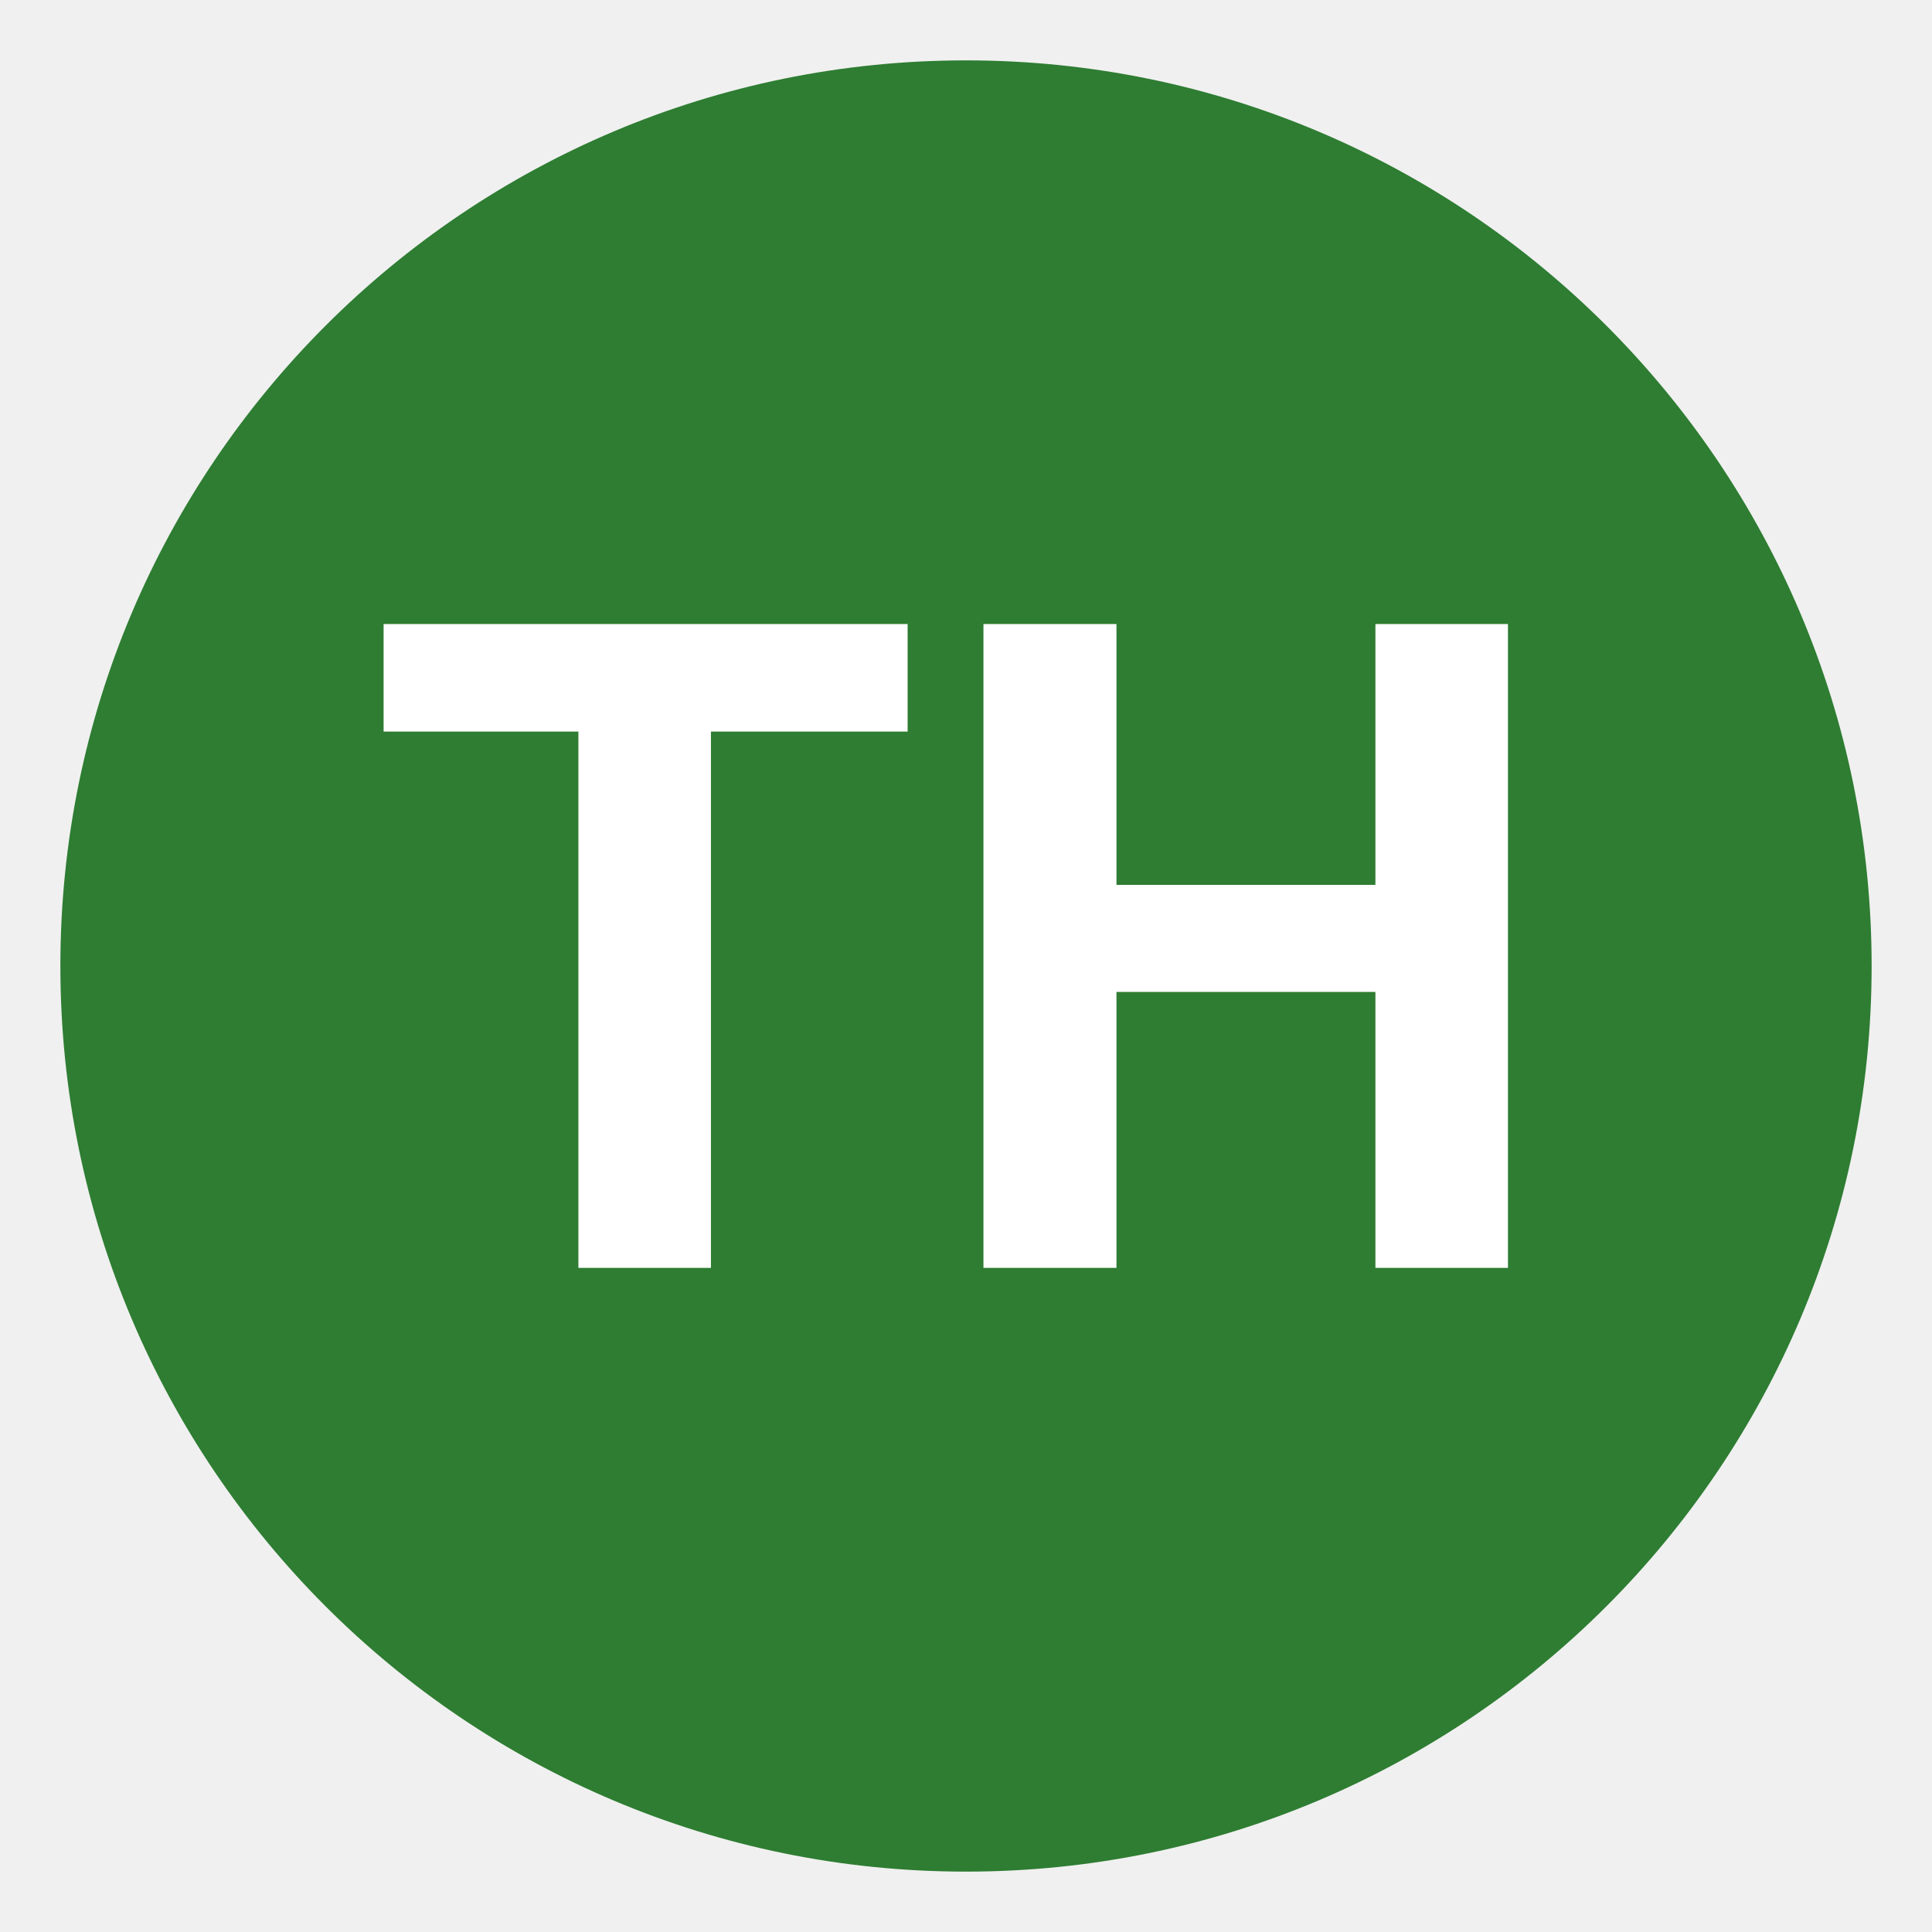
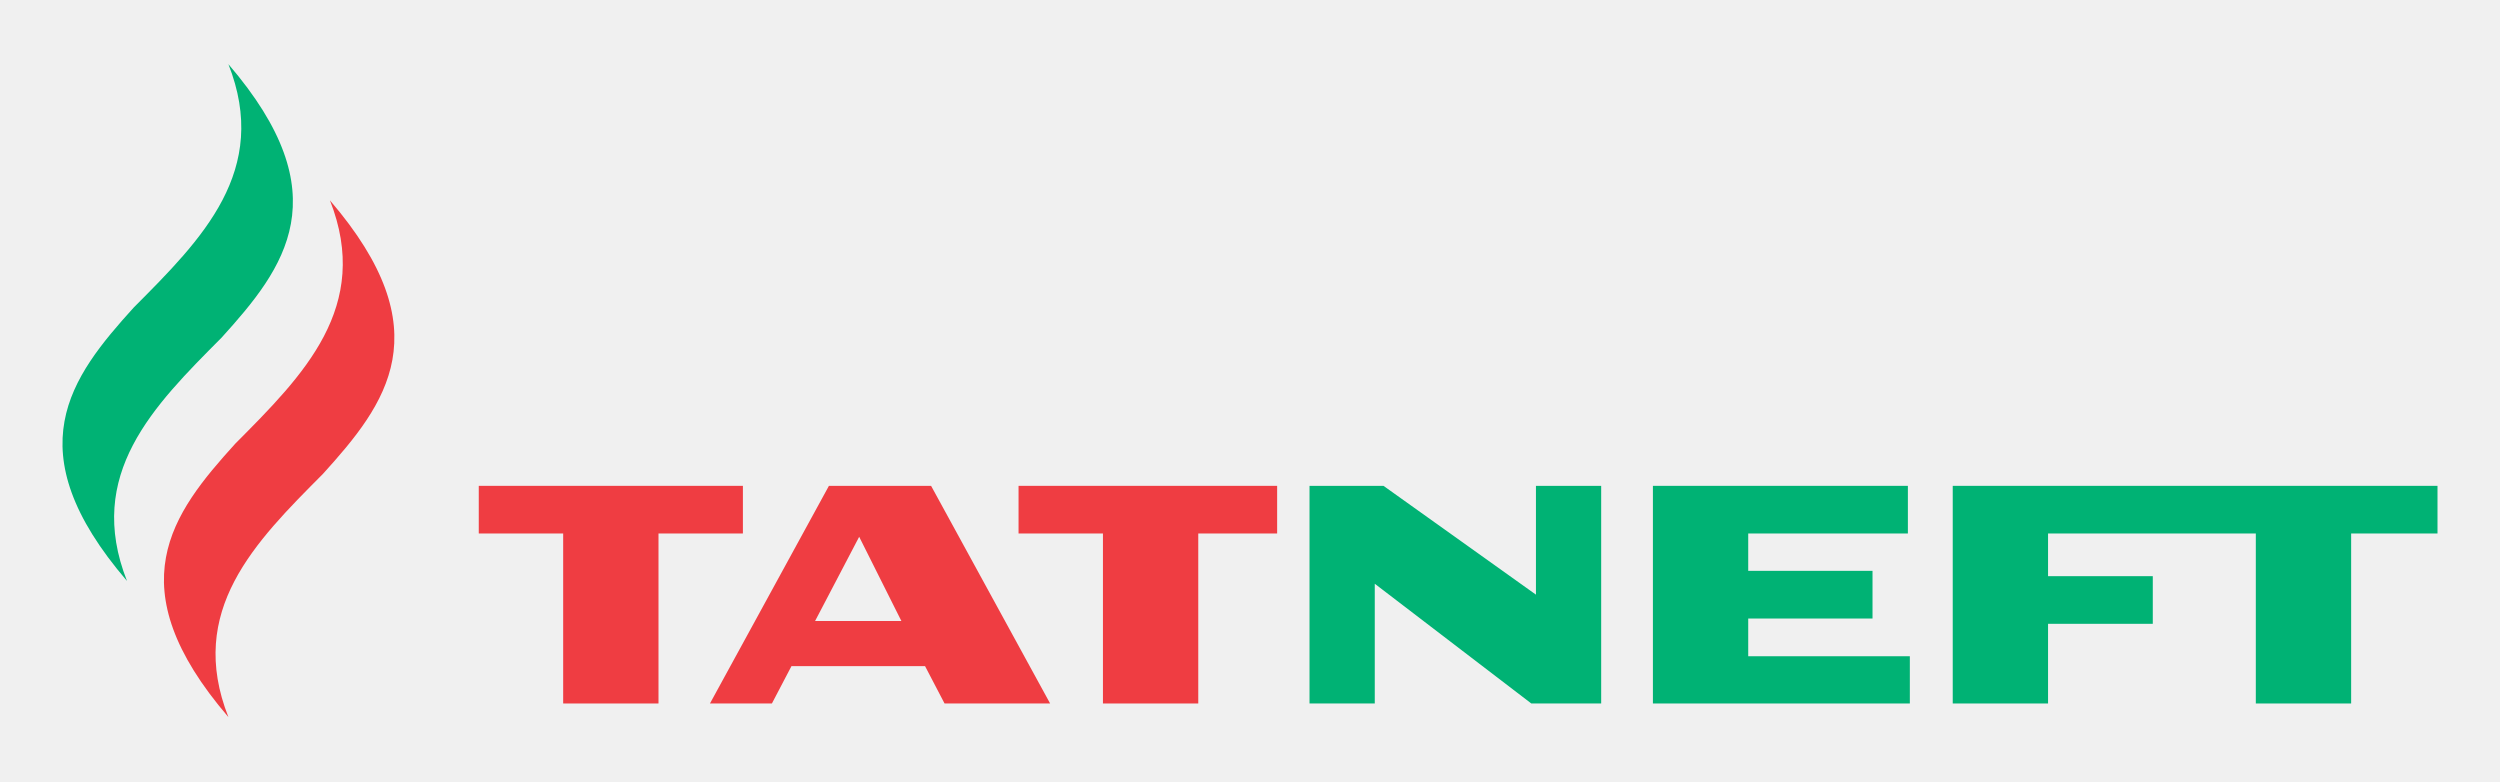
- <svg xmlns="http://www.w3.org/2000/svg" viewBox="0 0 64 64" role="img" aria-label="TATN">
-   <circle cx="32" cy="32" r="30" fill="#2E7D32" />
-   <text x="32" y="42" text-anchor="middle" font-family="'Segoe UI', 'Roboto', 'Helvetica Neue', Arial, sans-serif" font-size="30" font-weight="700" fill="#ffffff">ТН</text>
+ <svg xmlns="http://www.w3.org/2000/svg" version="1.1" width="400" height="125" id="svg2816" xml:space="preserve">
+   <defs id="defs2820">
+     <clipPath id="clipPath2866">
+       <path d="m 220.507,683.981 -169.412,0 0,-46.573 169.412,0 0,46.573 z" id="path2868" />
+     </clipPath>
+   </defs>
+   <g transform="matrix(1.25,0,0,-1.25,0,124.9999)" id="g2826">
+     <g transform="matrix(1.794442,0,0,1.794442,-83.68702,-1135.578)" id="g2918">
+       <g id="g2862">
+         <g clip-path="url(#clipPath2866)" id="g2864">
+           <path d="m 70.171,674.268 c 2.993,-7.595 -1.887,-12.47 -6.748,-17.353 -4.524,-4.989 -8.509,-10.175 -0.494,-19.508 -2.994,7.594 1.887,12.47 6.744,17.348 4.528,5 8.513,10.179 0.498,19.513" id="path2870" style="fill:#ef3d42;fill-opacity:1;fill-rule:nonzero;stroke:none" />
+           <path d="m 62.929,683.981 c 2.998,-7.598 -1.88,-12.47 -6.745,-17.35 -4.523,-4.993 -8.507,-10.179 -0.489,-19.512 -2.996,7.6 1.884,12.471 6.744,17.351 4.526,4.994 8.506,10.178 0.49,19.511" id="path2872" style="fill:#00b274;fill-opacity:1;fill-rule:nonzero;stroke:none" />
+         </g>
+       </g>
+       <path d="m 185.928,653.902 0,-15.524 6.799,0 0,5.683 7.471,0 0,3.398 -7.471,0 0,3.045 14.82,0 0,-12.126 6.8,0 0,12.126 6.16,0 0,3.398 -34.579,0" id="path2874" style="fill:#00b274;fill-opacity:1;fill-rule:nonzero;stroke:none" />
+       <path d="m 171.34,641.747 0,2.691 8.866,0 0,3.401 -8.866,0 0,2.665 11.388,0 0,3.398 -18.187,0 0,-15.524 18.327,0 0,3.369 -11.528,0" id="path2876" style="fill:#00b274;fill-opacity:1;fill-rule:nonzero;stroke:none" />
+       <path d="m 99.629,653.902 -18.841,0 0,-3.398 6.021,0 0,-12.126 6.799,0 0,12.126 6.021,0 0,3.398" id="path2878" style="fill:#ef3d42;fill-opacity:1;fill-rule:nonzero;stroke:none" />
+       <path d="m 104.777,644.26 3.146,6.009 3.011,-6.009 -6.157,0 z m 8.276,9.642 -7.288,0 -8.486,-15.524 4.419,0 1.395,2.665 9.529,0 1.391,-2.665 7.53,0 -8.49,15.524" id="path2880" style="fill:#ef3d42;fill-opacity:1;fill-rule:nonzero;stroke:none" />
+       <path d="m 156.198,653.902 0,-7.761 -10.874,7.761 -5.277,0 0,-15.524 4.654,0 0,8.541 11.166,-8.541 4.984,0 0,15.524 -4.653,0" id="path2882" style="fill:#00b274;fill-opacity:1;fill-rule:nonzero;stroke:none" />
+       <path d="m 137.737,653.902 -18.446,0 0,-3.398 6.02,0 0,-12.126 6.8,0 0,12.126 5.626,0 0,3.398" id="path2884" style="fill:#ef3d42;fill-opacity:1;fill-rule:nonzero;stroke:none" />
+     </g>
+   </g>
</svg>
